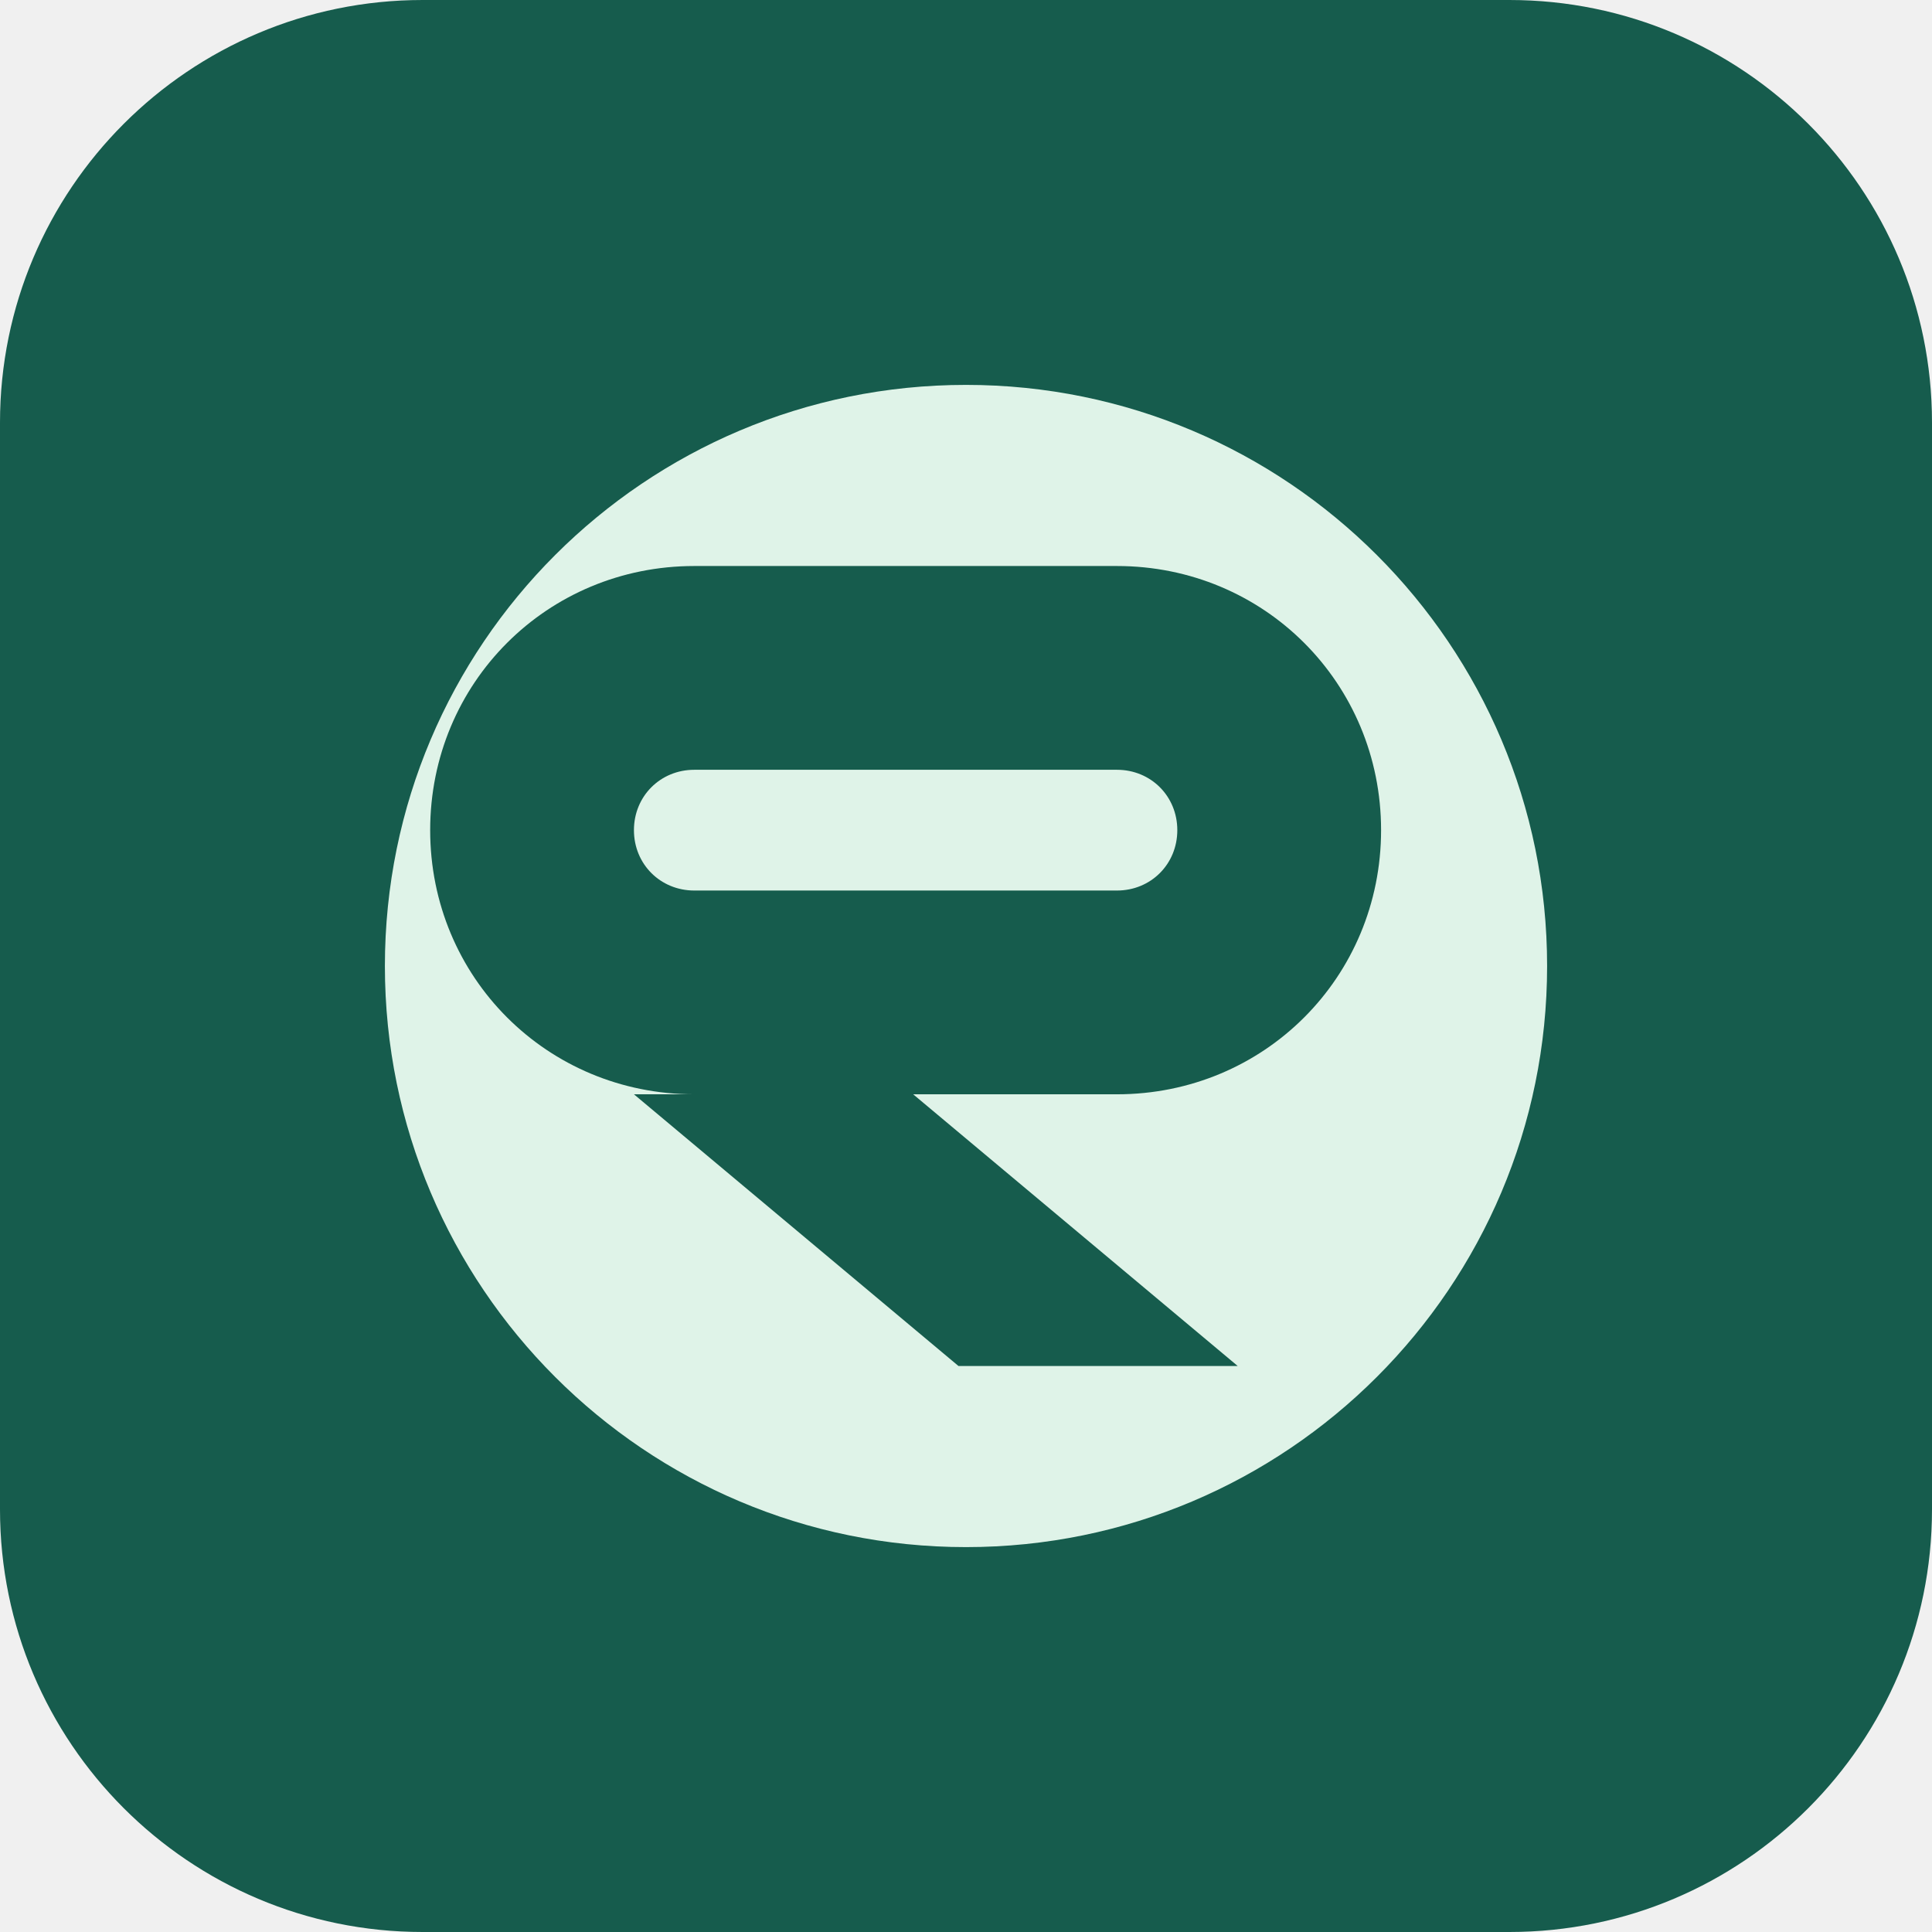
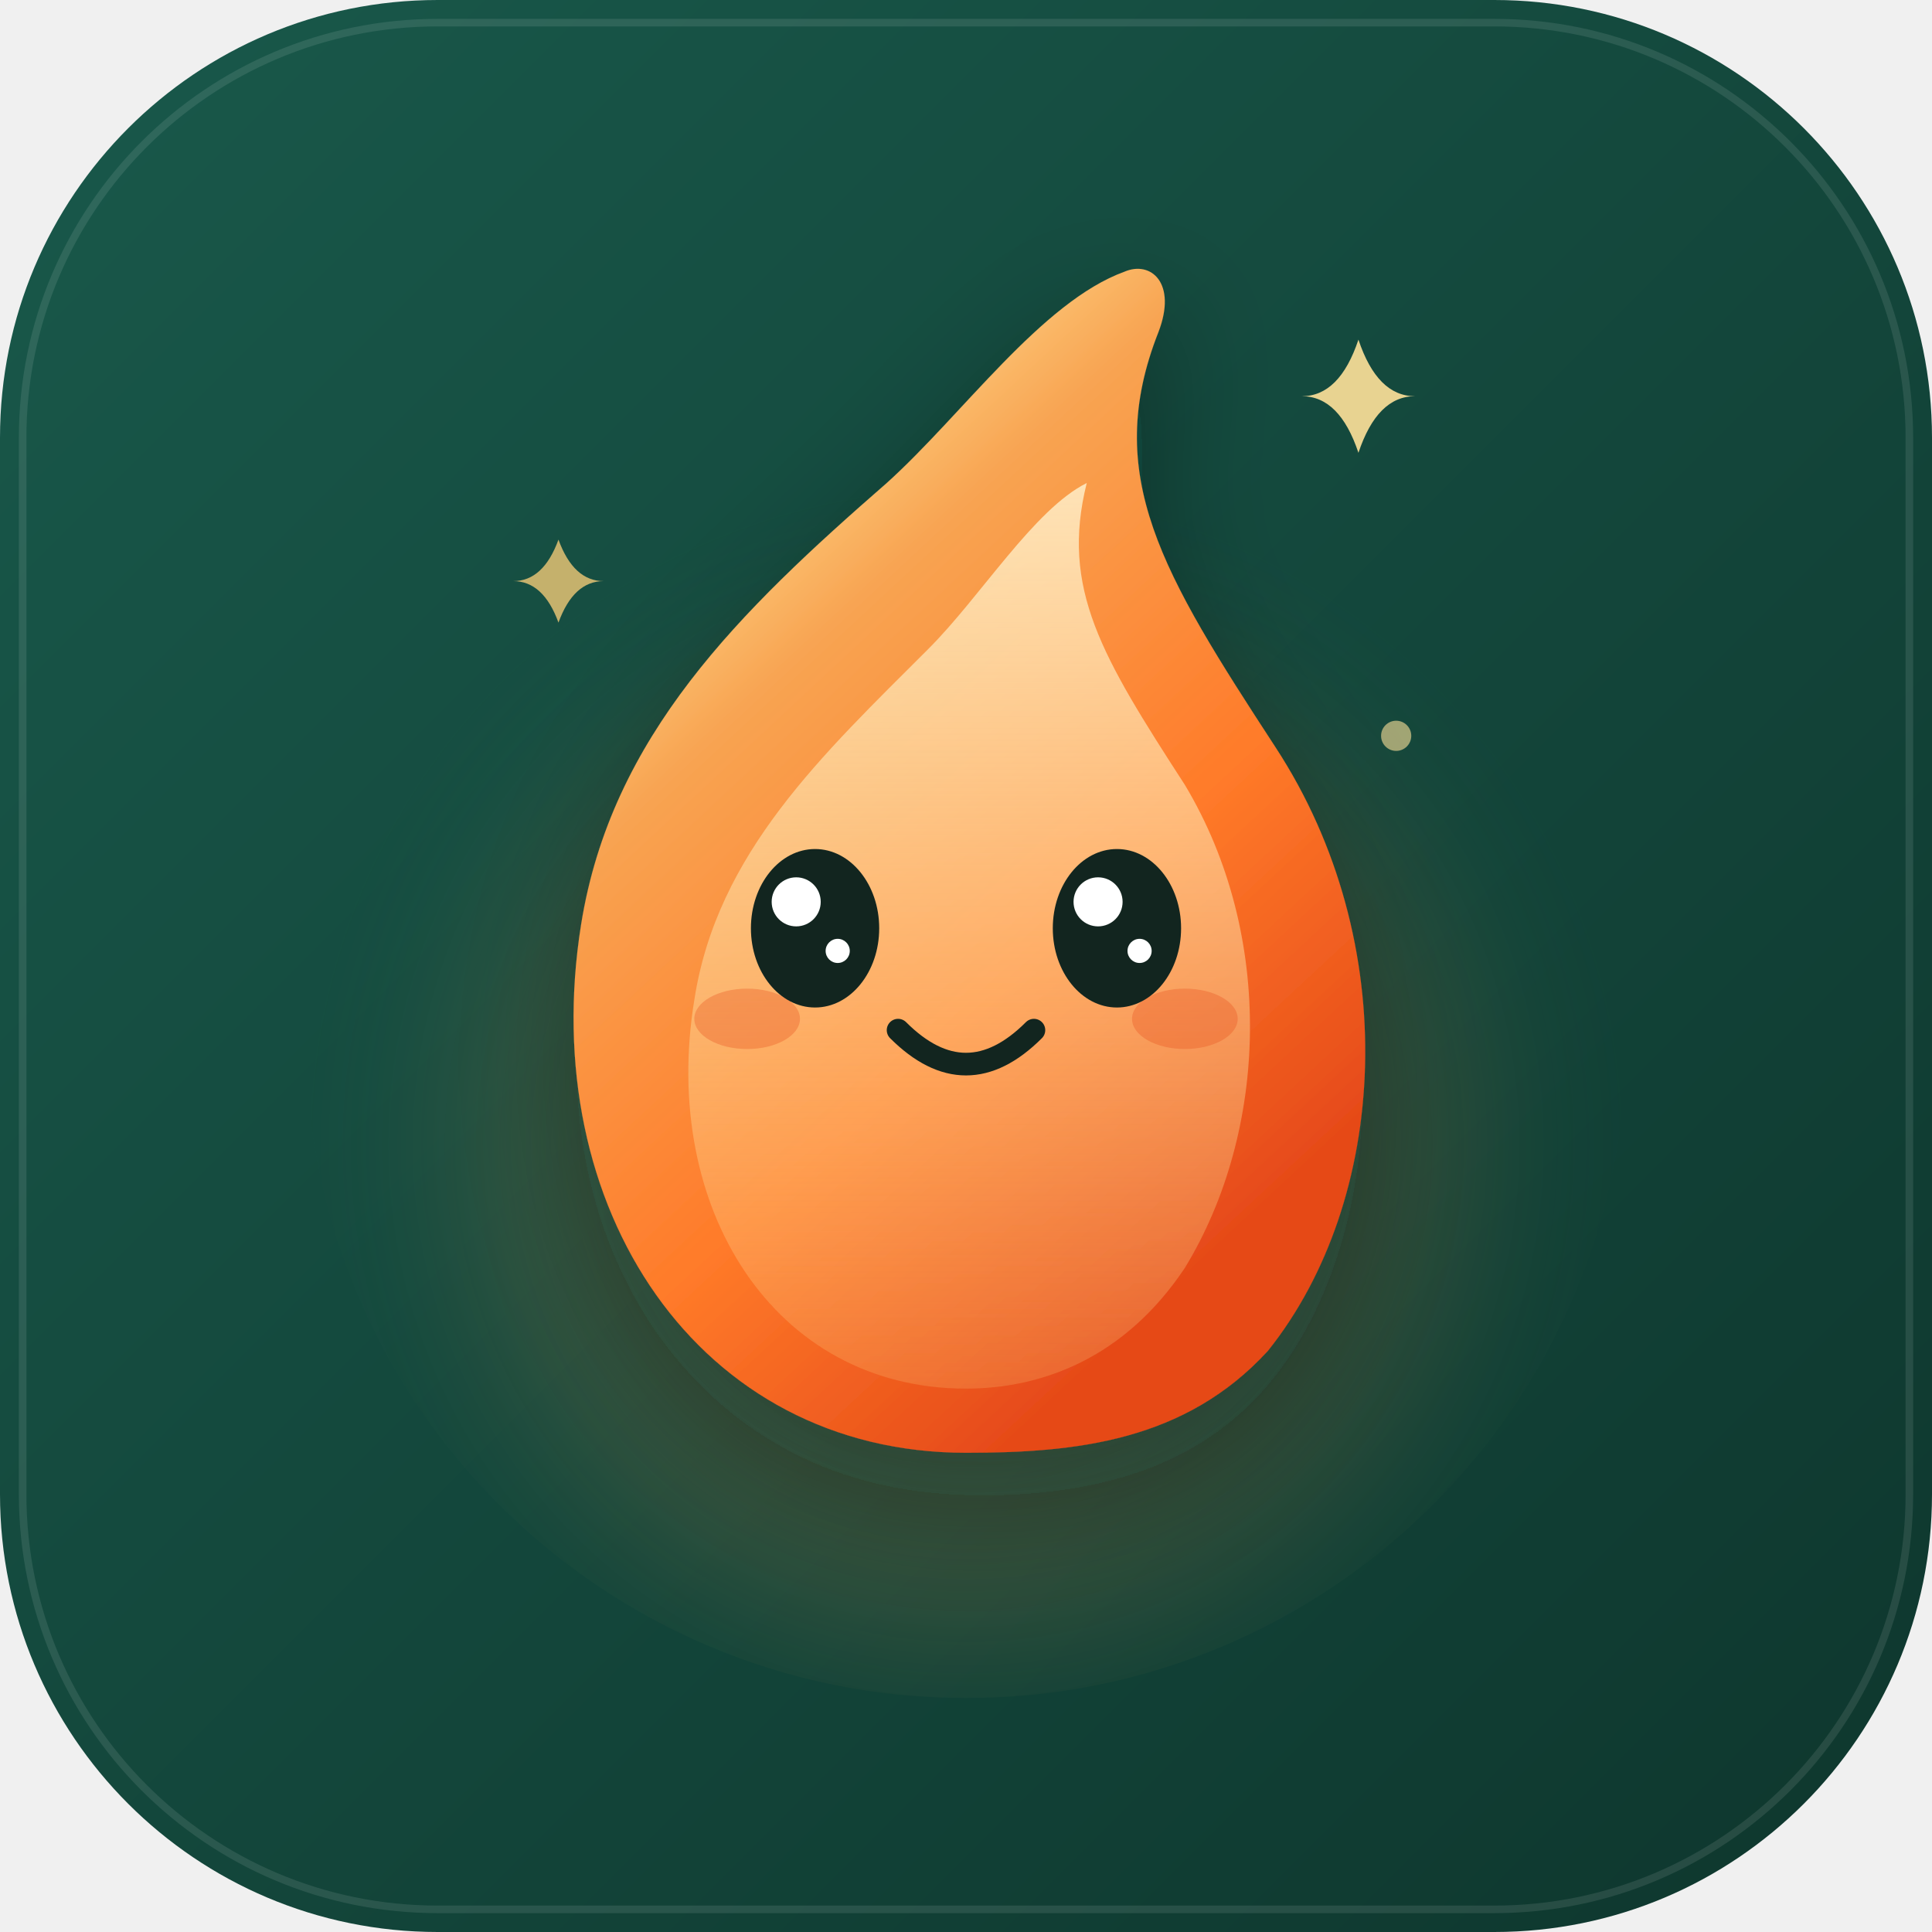
<svg xmlns="http://www.w3.org/2000/svg" viewBox="0 0 512 512">
-   <rect width="512" height="512" rx="112" fill="#165c4d" />
-   <circle cx="256" cy="256" r="154" fill="#dff3e8" />
-   <path d="M184 150h112c39 0 70 31 70 70s-31 70-70 70h-54l86 72h-74l-86-72h16c-39 0-70-31-70-70s31-70 70-70Zm0 54c-9 0-16 7-16 16s7 16 16 16h112c9 0 16-7 16-16s-7-16-16-16H184Z" fill="#165c4d" />
+   <defs>
+     <linearGradient id="bgGrad" x1="0%" y1="0%" x2="100%" y2="100%">
+       <stop offset="0%" stop-color="#19594b" />
+       <stop offset="100%" stop-color="#0e362d" />
+     </linearGradient>
+     <radialGradient id="haloGrad" cx="50%" cy="58%" r="50%">
+       <stop offset="0%" stop-color="#f8a452" stop-opacity="0.38" />
+       <stop offset="70%" stop-color="#f8a452" stop-opacity="0.1" />
+       <stop offset="100%" stop-color="#165c4d" stop-opacity="0" />
+     </radialGradient>
+     <linearGradient id="sparkGrad" x1="20%" y1="10%" x2="70%" y2="90%">
+       <stop offset="0%" stop-color="#ffe699" />
+       <stop offset="25%" stop-color="#f8a452" />
+       <stop offset="65%" stop-color="#ff7a29" />
+       <stop offset="100%" stop-color="#e64a19" />
+     </linearGradient>
+     <linearGradient id="bellyGrad" x1="50%" y1="0%" x2="50%" y2="100%">
+       <stop offset="0%" stop-color="#fff4d1" stop-opacity="0.8" />
+       <stop offset="100%" stop-color="#fed686" stop-opacity="0.2" />
+     </linearGradient>
+     <filter id="softGlow" x="-20%" y="-20%" width="140%" height="140%">
+       <feDropShadow dx="0" dy="12" stdDeviation="16" flood-color="#0a1d17" flood-opacity="0.35" />
+     </filter>
+   </defs>
+   <rect width="512" height="512" rx="116" fill="url(#bgGrad)" />
+   <rect x="6" y="6" width="500" height="500" rx="110" fill="none" stroke="#ffffff" stroke-opacity="0.1" stroke-width="2" />
+   <circle cx="256" cy="275" r="175" fill="url(#haloGrad)" />
+   <path d="M 360 120 Q 365 105 375 105 Q 365 105 360 90 Q 355 105 345 105 Q 355 105 360 120 Z" fill="#ffe29a" opacity="0.9" />
+   <path d="M 148 165 Q 152 154 160 154 Q 152 154 148 143 Q 144 154 136 154 Q 144 154 148 165 Z" fill="#ffd17a" opacity="0.75" />
+   <circle cx="370" cy="195" r="4" fill="#ffe29a" opacity="0.6" />
+   <g filter="url(#softGlow)">
+     <path d="       M 256 385       C 185 385, 142 320, 154 245       C 162 195, 196 162, 235 128       C 255 110, 276 80, 298 72       C 305 69, 312 75, 307 88       C 292 126, 308 152, 338 198       C 372 250, 368 318, 336 358       C 314 382, 285 385, 256 385 Z     " fill="url(#sparkGrad)" />
+     <path d="       M 256 368       C 205 368, 175 320, 184 265       C 190 226, 218 200, 246 172       C 260 158, 274 135, 288 128       C 281 156, 292 174, 314 208       C 338 248, 336 300, 314 336       C 298 360, 276 368, 256 368 Z     " fill="url(#bellyGrad)" />
+   </g>
+   <ellipse cx="198" cy="270" rx="14" ry="8" fill="#e64a19" opacity="0.32" />
+   <ellipse cx="314" cy="270" rx="14" ry="8" fill="#e64a19" opacity="0.32" />
+   <g>
+     <ellipse cx="216" cy="246" rx="17" ry="21" fill="#12251f" />
+     <circle cx="211" cy="239" r="6.5" fill="#ffffff" />
+     <circle cx="222" cy="252" r="3.2" fill="#ffffff" />
+     <ellipse cx="296" cy="246" rx="17" ry="21" fill="#12251f" />
+     <circle cx="291" cy="239" r="6.5" fill="#ffffff" />
+     <circle cx="302" cy="252" r="3.2" fill="#ffffff" />
+   </g>
+   <path d="M 238 273 Q 256 291 274 273" stroke="#12251f" stroke-width="6" stroke-linecap="round" fill="none" />
</svg>
